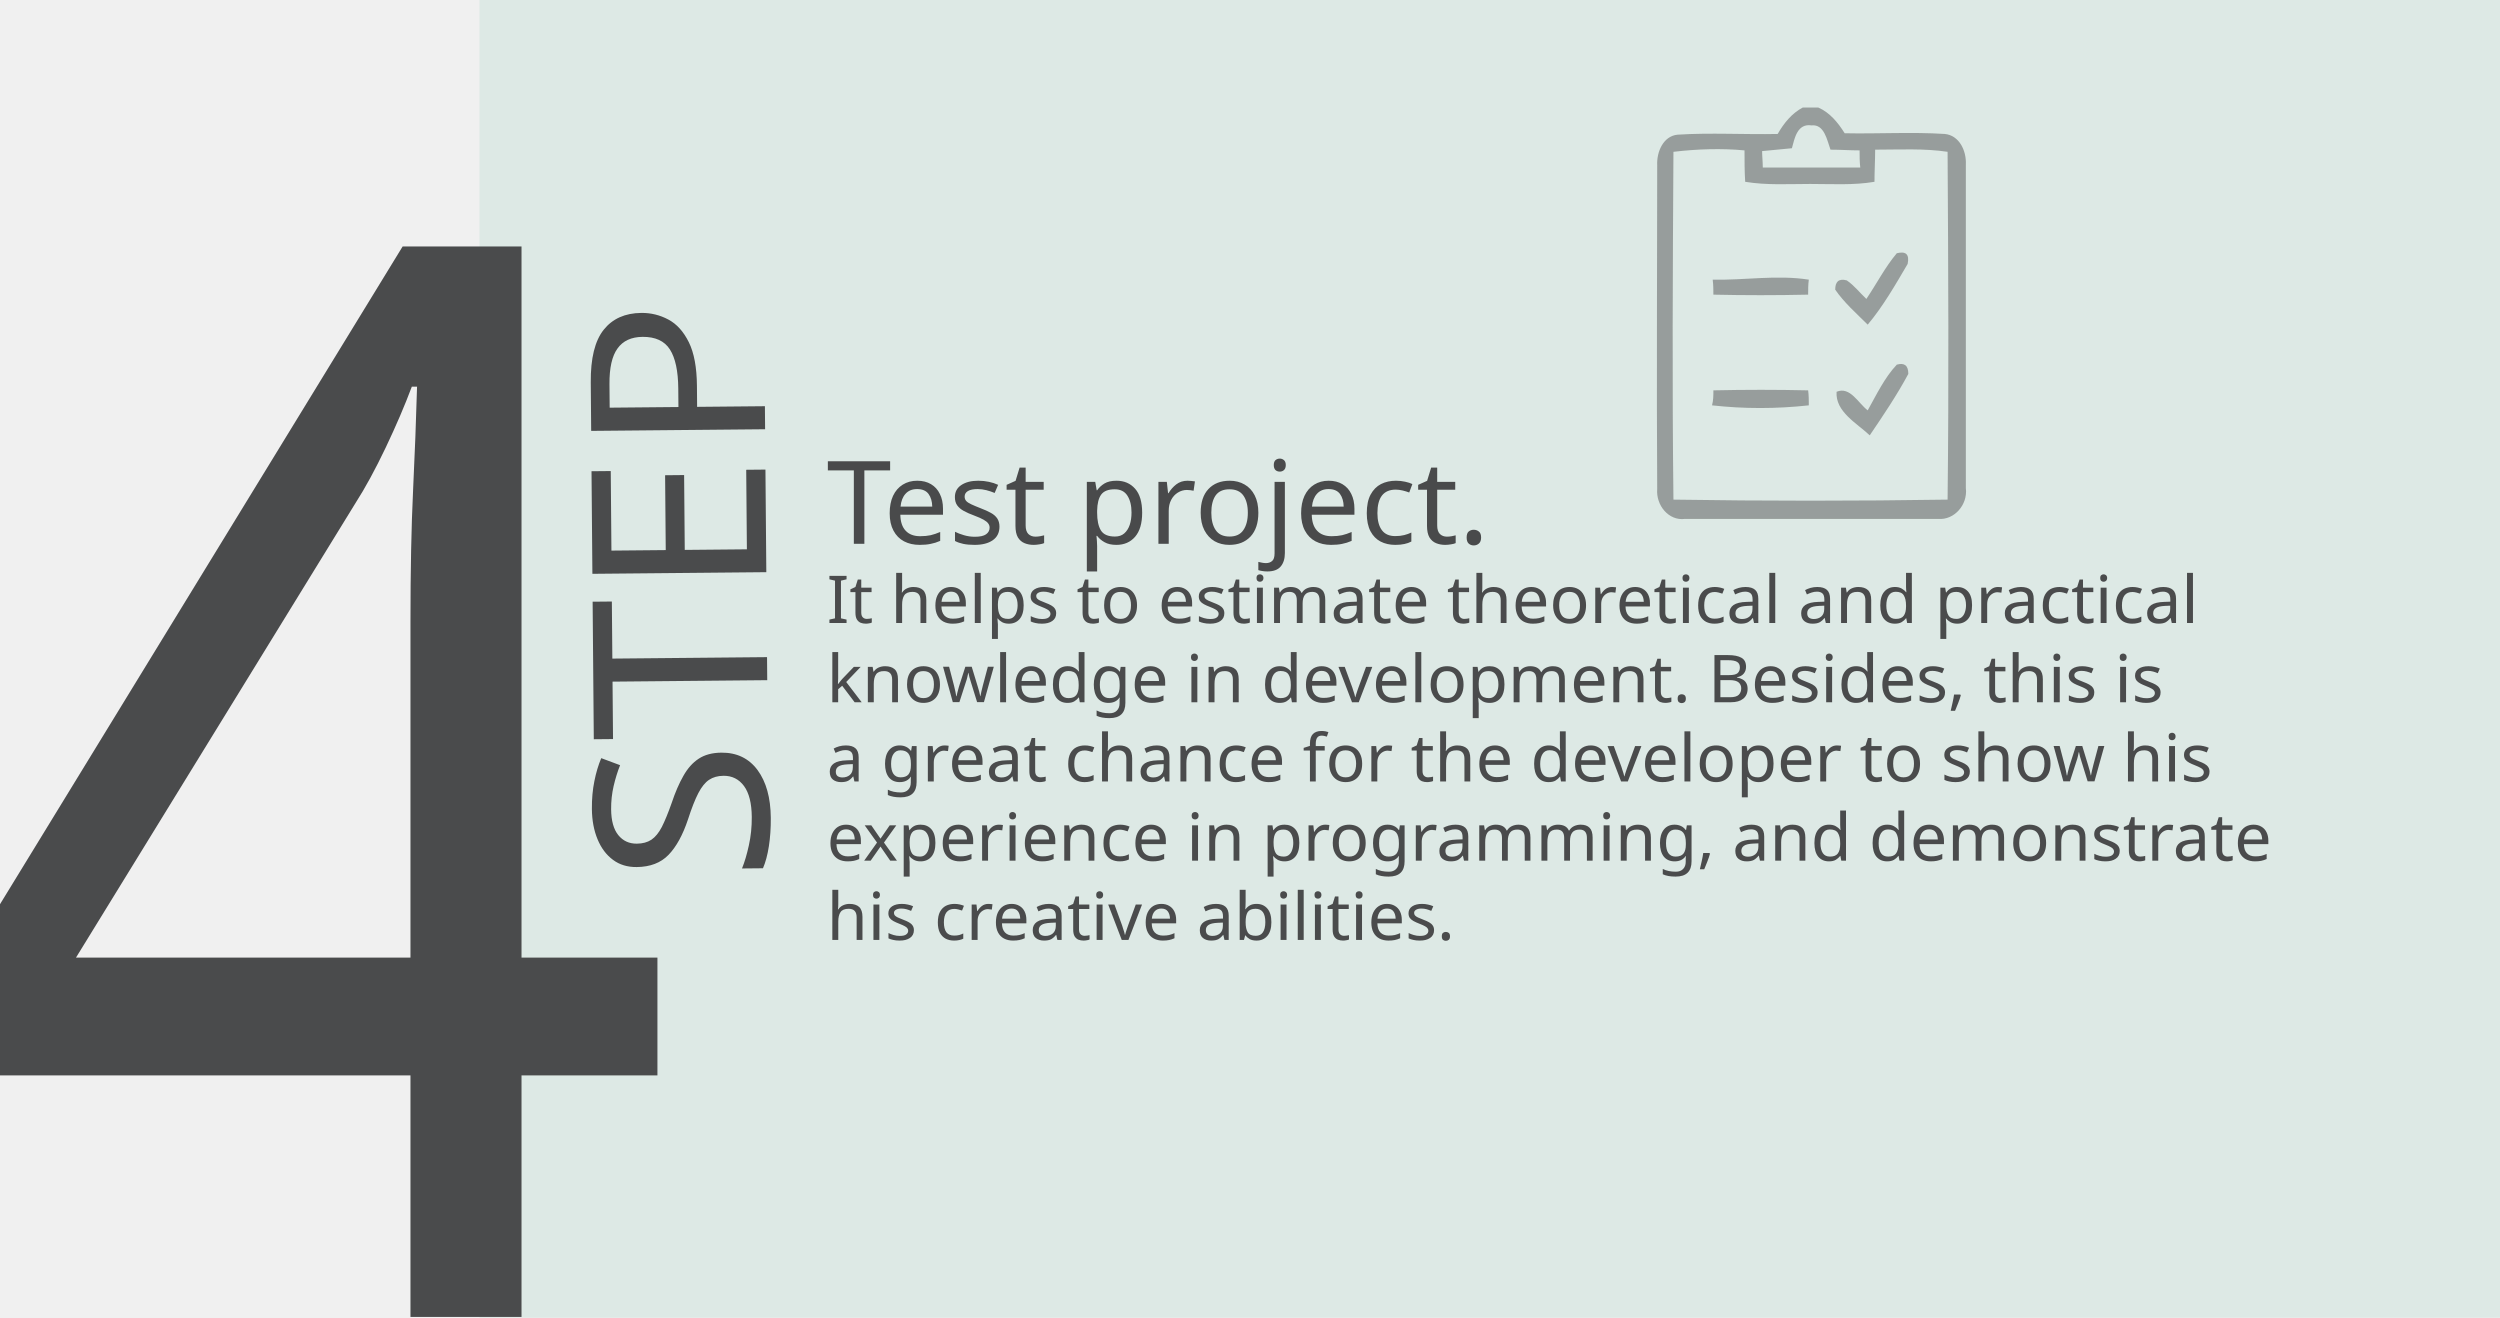
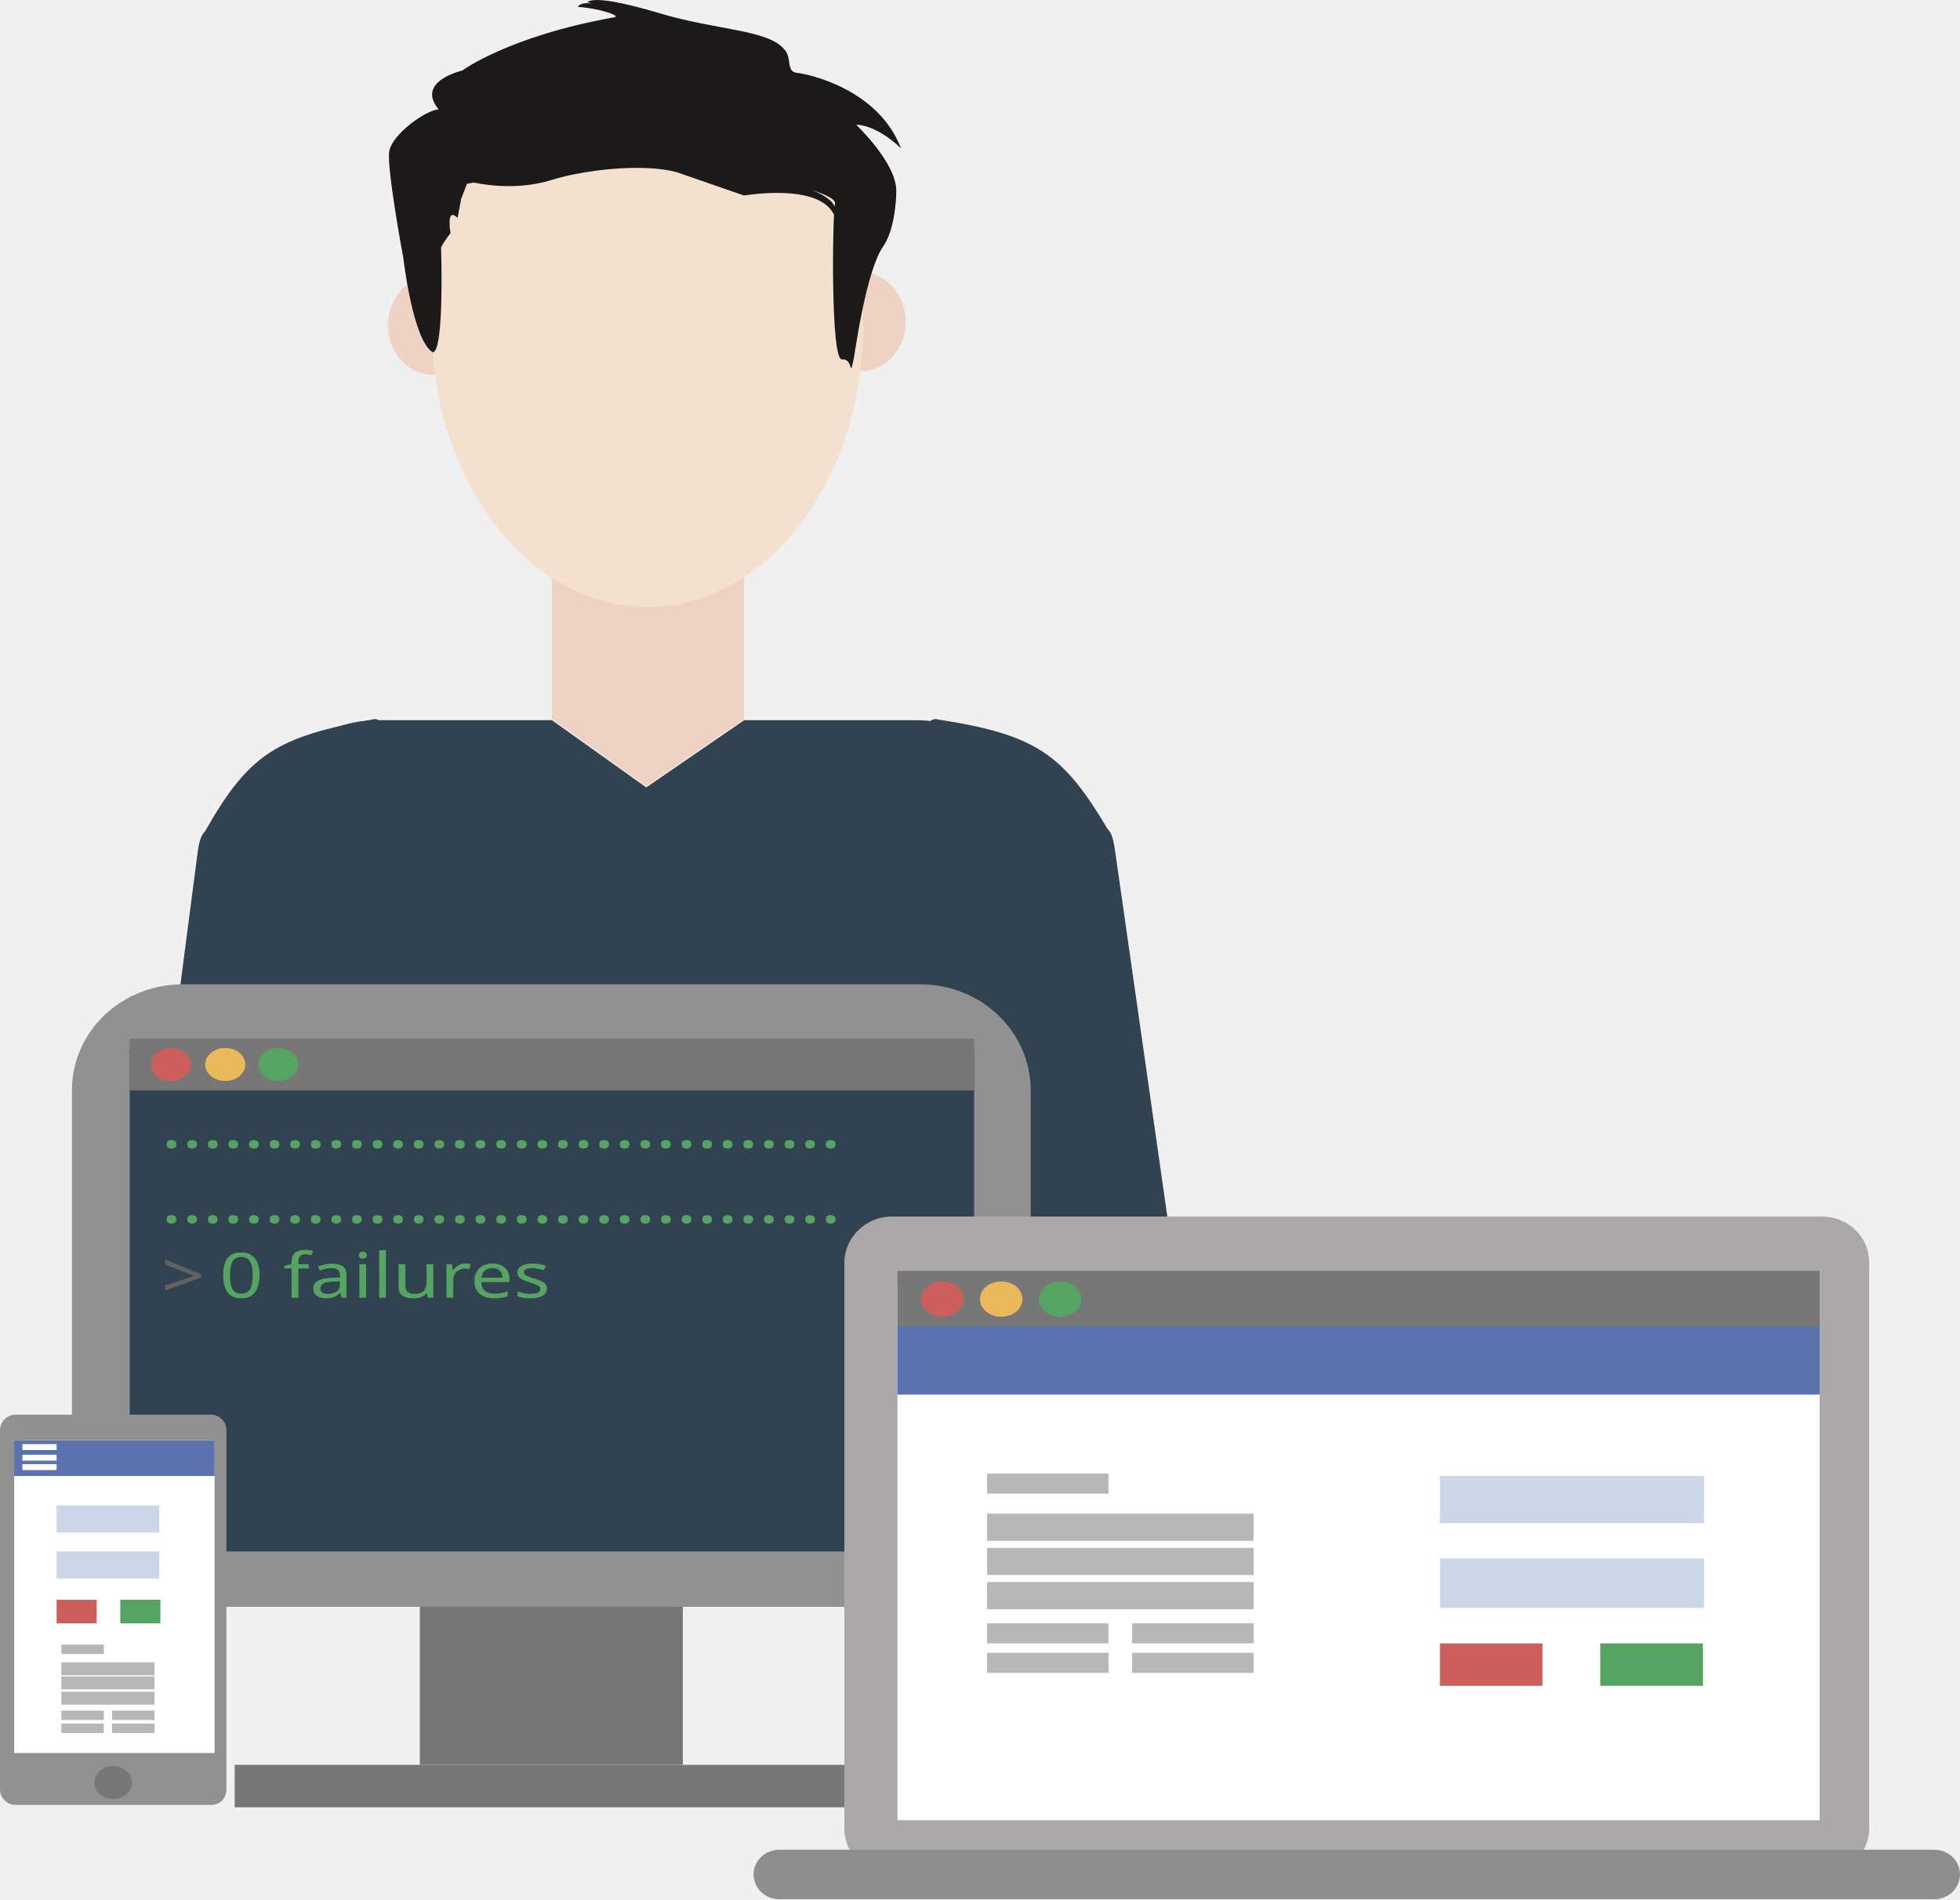
- <svg xmlns="http://www.w3.org/2000/svg" width="373.386" height="196.8" viewBox="0 0 350.049 184.5">
-   <path class="st0" fill="#dde9e5" d="M67.136 0H350.05v184.5H67.136z" />
-   <text y="251.49" x="-445.167" class="st1 st2 st6" transform="matrix(-.00873 -1.02714 .9735 -.0092 -141.047 -331.54)" font-size="35.049" font-family="MyriadPro-Regular" fill="#4a4b4c">STEP</text>
-   <text y="409.174" x="255.868" transform="matrix(1.00367 0 0 .99635 -141.047 -331.54)" font-size="9.278">
-     <tspan class="st9 st10 st11" y="409.174" x="255.868" font-size="16.237" font-family="HelveticaLTStd-Bold" fill="#494a4b">Test project.</tspan>
-     <tspan class="st1 st12 st13" y="420.308" x="255.868" font-family="Helvetica-Normal" fill="#4a4b4c">It helps to estimate theoretical and practical</tspan>
-     <tspan class="st1 st12 st13" y="431.442" x="255.868" font-family="Helvetica-Normal" fill="#4a4b4c">knowledge in development. Besides, this is</tspan>
-     <tspan class="st1 st12 st13" y="442.576" x="255.868" font-family="Helvetica-Normal" fill="#4a4b4c">a great chance for the developer to show his</tspan>
-     <tspan class="st1 st12 st13" y="453.71" x="255.868" font-family="Helvetica-Normal" fill="#4a4b4c">experience in programming, and demonstrate</tspan>
-     <tspan class="st1 st12 st13" y="464.844" x="255.868" font-family="Helvetica-Normal" fill="#4a4b4c">his creative abilities.</tspan>
-   </text>
-   <g class="st16" opacity=".47">
-     <path d="M252.417 15.057h2.18c1.611.7 2.749 2.1 3.696 3.6 4.645.1 9.383-.2 14.028.1 1.99.2 3.032 2.3 2.938 4.3v45.3c.284 2.3-1.612 4.5-3.886 4.3h-35.447c-2.275.3-4.076-1.9-3.886-4.2-.095-15.1 0-30.2 0-45.3-.095-1.9.853-4.1 2.843-4.3 4.644-.3 9.383 0 14.027-.1.853-1.5 1.99-2.9 3.507-3.7m-1.516 5.7l-4.17.4c0 .7.094 1.5.094 2.3h13.648c-.094-.8-.094-1.6-.094-2.4-1.327 0-2.749-.1-4.076-.1-.474-1.3-.853-3.6-2.654-3.4-1.99-.3-2.37 1.8-2.748 3.2m-16.586.5c-.095 16.2-.19 32.5 0 48.7 12.795.2 25.59.2 38.385 0 .19-16.2.094-32.5 0-48.7-3.318-.5-6.73-.3-10.142-.3 0 1.5-.094 3-.094 4.5-2.938.5-5.971.3-9.004.3-3.033 0-6.066.2-9.099-.3-.095-1.5-.095-2.9-.095-4.4-3.222-.3-6.54-.2-9.951.2z" class="st17" fill="#49494a" />
-     <path d="M261.326 41.857c1.422-2.1 2.654-4.5 4.265-6.4 1.232-.3 1.801.1 1.517 1.5-1.706 2.9-3.412 5.9-5.592 8.5-1.611-1.6-3.317-3.1-4.55-4.9 0-1.1.474-1.6 1.612-1.3 1.042.7 1.8 1.7 2.748 2.6zm-21.514-2.7c4.454.1 9.004-.7 13.458 0-.095.7-.095 1.4-.095 2.1-4.454.1-8.909.1-13.269 0 0-.7 0-1.3-.094-2.1zm25.779 11.9c1.043-.3 1.612.1 1.612 1.3-1.612 3-3.507 5.8-5.403 8.6-1.8-1.7-4.833-3.3-4.644-6.1 1.896-.8 3.033 1.6 4.36 2.6 1.232-2.2 2.37-4.6 4.075-6.4zm-25.685 3.6c4.455-.1 8.91-.1 13.27 0 .094.7.094 1.4.094 2.1-4.55.5-9.099.5-13.553 0 .19-.7.19-1.4.19-2.1z" class="st17" fill="#49494a" />
+ <svg xmlns="http://www.w3.org/2000/svg" width="177.28" height="171.822" viewBox="0 0 166.2 161.083">
+   <g transform="translate(-1010.8 -792.517)">
+     <path class="st5" d="M1034.8 907.2l-10.5-.7c-1.1-.1-2-1.1-1.9-2.1l5.2-39.9c.1-.5.2-1.1.6-1.5 3.7-6.5 6-8 14.4-9.5.6.1 1.1.7 1.1 1.2l-7.5 51.4c-.2.6-.7 1.1-1.4 1.1zm63.8-.1l10.5-.8c1.1-.1 2-1.1 1.9-2.1l-5.7-39.9c-.1-.5-.2-1.1-.6-1.5-3.8-6.4-6.1-8-14.6-9.3-.6.1-1.1.7-1 1.3l8.2 51.3c.1.6.6 1 1.3 1z" fill="#314351" />
+     <ellipse class="st6" cx="1047.5" cy="820.1" rx="3.8" ry="4.2" fill="#eed2c4" />
+     <ellipse class="st6" cx="1083.8" cy="819.8" rx="3.8" ry="4.2" fill="#eed2c4" />
+     <path class="st6" fill="#eed2c4" d="M1073.9 836.9v16.6l-8.3 5.7-8-5.7v-16.6z" />
+     <ellipse class="st7" cx="1065.7" cy="820.1" rx="18.3" ry="23.9" fill="#f3e0cf" />
+     <path class="st8" d="M1068.7 807.3c-2.5-1-8-.5-11.2.5-3.2 1-6.5.2-6.5.2l-.6.1-.5 1.3-.3 1.6s.2-.8 0 0c-1-1-.6 1.3-.6 1.3s-.5.6-.8 1.2c-.5-.8 0 0 0 0s.3 8.8-.7 8.9c-1.7-1-2.5-8-2.5-8s-1.4-7.5-1.2-9c.2-1.5 3.2-3.6 4.2-3.6-2-2.4 2-3.3 2-3.3s3.9-2.9 12.8-4.5c.9-.1-1.3-.8-3-.9.6-1 4.6.7 4.6.7s-2-.6-3.8-1.1c.6-.5 3.3.1 6 .9 4.9 1.5 9.3 1.4 10.7 3.1.7.7.1 1.9 1.1 2 1 .1 6.9 1.4 8.8 6.4-2.2-2.1-3.8-2-3.8-2s3.5 3.3 3.4 5.7c0 .9-.2 3.3-1.1 4.6-1.4 2-2.3 8.3-2.5 9.5-.4 1.9 0 0-1 .1s-.8-12.4-.6-13.2c.3-1.1-8.3-2.7-8.3-2.7s9.4 1.3 8.2 3.6c-1.3-2.7-7.6-1.6-7.6-1.6" fill="#1c1a18" />
+     <path class="st5" d="M1098.3 922H1033v-58.9c0-5.3 4.4-9.5 9.8-9.5h14.8l8 5.7 8.3-5.7h14.6c5.4 0 9.8 4.3 9.8 9.5V922z" fill="#314351" />
  </g>
-   <text transform="matrix(.93616 0 0 1.0682 -141.047 -331.54)" y="482.992" x="141.123" style="line-height:125%" font-weight="400" font-size="31.268" font-family="sans-serif" letter-spacing="0" word-spacing="0" fill="#4a4b4c">
-     <tspan y="482.992" x="141.123" font-size="195.426">4</tspan>
-   </text>
+   <path class="st51" fill="#777" d="M35.6 122.783h22.3v26.9H35.6z" />
+   <path class="st52" d="M78 136.283H15.5c-5.2 0-9.4-4-9.4-9v-34.8c0-5 4.2-9 9.4-9H78c5.2 0 9.4 4 9.4 9v34.8c0 4.9-4.2 9-9.4 9z" fill="#919191" />
+   <path class="st5" fill="#314351" d="M11 89.083h71.6v42.5H11z" />
+   <path class="st51" fill="#777" d="M11 88.083h71.6v4.4H11z" />
+   <g transform="translate(-1010.8 -792.517)">
+     <ellipse class="st53" cx="1025.3" cy="882.8" rx="1.7" ry="1.4" fill="#cc5f5c" />
+     <ellipse class="st54" cx="1029.9" cy="882.8" rx="1.7" ry="1.4" fill="#e9b95a" />
+     <ellipse class="st55" cx="1034.4" cy="882.8" rx="1.7" ry="1.4" fill="#55a462" />
+   </g>
+   <text transform="matrix(1.2259 0 0 1 13.675 97.337)" class="st55 st56 st57" font-size="5.315" font-family="HelveticaRounded-Bold" fill="#55a462">.................................</text>
+   <text transform="matrix(1.2259 0 0 1 13.675 103.702)" class="st55 st56 st57" font-size="5.315" font-family="HelveticaRounded-Bold" fill="#55a462">.................................</text>
+   <text transform="matrix(1.2259 0 0 1 13.675 110.067)" class="st58 st59 st57" font-size="5.315" font-family="Helvetica-Condensed-Bold" fill="#61625e">&gt;</text>
+   <text transform="matrix(1.2259 0 0 1 18.599 110.067)" class="st55 st59 st57" font-size="5.315" font-family="Helvetica-Condensed-Bold" fill="#55a462">0 failures</text>
+   <path class="st51" fill="#777" d="M19.9 149.683h53v3.6h-53z" />
+   <path class="st10" d="M154.5 158.983H75.6c-2.2 0-4-1.7-4-3.9v-48c0-2.1 1.8-3.9 4-3.9h78.9c2.2 0 4 1.7 4 3.9v48c0 2.1-1.8 3.9-4 3.9z" fill="#aaa8a9" />
+   <path class="st9" d="M164 161.083H66.1c-1.3 0-2.2-1-2.2-2.1 0-1.2 1-2.1 2.2-2.1H164c1.3 0 2.2 1 2.2 2.1s-.9 2.1-2.2 2.1z" fill="#8e8e8e" />
+   <path class="st2" fill="#fff" d="M76.1 108.883h78.2v45.5H76.1z" />
+   <path class="st51" fill="#777" d="M76.1 107.783h78.2v4.7H76.1z" />
+   <g transform="translate(-1010.8 -792.517)">
+     <ellipse class="st53" cx="1090.7" cy="902.7" rx="1.8" ry="1.5" fill="#cc5f5c" />
+     <ellipse class="st54" cx="1095.7" cy="902.7" rx="1.8" ry="1.5" fill="#e9b95a" />
+     <ellipse class="st55" cx="1100.7" cy="902.7" rx="1.8" ry="1.5" fill="#55a462" />
+   </g>
+   <path class="st60" fill="#5a73af" d="M76.1 112.483h78.2v5.8H76.1z" />
+   <path class="st61" fill="#b7b7b8" d="M83.7 134.183h22.6v2.3H83.7zm0-2.9h22.6v2.3H83.7zm0-2.9h22.6v2.3H83.7zm0 9.3H94v1.7H83.7zm0-12.7H94v1.7H83.7zm0 15.2H94v1.7H83.7zm12.3-2.5h10.3v1.7H96zm0 2.5h10.3v1.7H96z" />
+   <path class="st62" fill="#ccd6e6" d="M122.1 125.183h22.4v4h-22.4zm0 7h22.4v4.2h-22.4z" />
+   <path class="st53" fill="#cc5f5c" d="M122.1 139.383h8.7v3.6h-8.7z" />
+   <path class="st55" fill="#55a462" d="M135.7 139.383h8.7v3.6h-8.7z" />
+   <g transform="translate(-1010.8 -792.517)">
+     <path class="st52" d="M1028.7 945.6h-16.6c-.7 0-1.3-.6-1.3-1.3v-30.5c0-.7.6-1.3 1.3-1.3h16.6c.7 0 1.3.6 1.3 1.3v30.5c0 .7-.5 1.3-1.3 1.3z" fill="#919191" />
+     <path class="st2" fill="#fff" d="M1012 914.7h17v26.5h-17z" />
+     <ellipse class="st51" cx="1020.4" cy="943.7" rx="1.6" ry="1.4" fill="#777" />
+     <path class="st60" fill="#5a73af" d="M1012 914.7h17v3h-17z" />
+     <path class="st62" fill="#ccd6e6" d="M1015.6 920.2h8.7v2.3h-8.7zm0 3.9h8.7v2.3h-8.7z" />
+     <path class="st53" fill="#cc5f5c" d="M1015.6 928.2h3.4v2h-3.4z" />
+     <path class="st55" fill="#55a462" d="M1021 928.2h3.4v2h-3.4z" />
+     <path class="st61" fill="#b7b7b8" d="M1016 936h7.9v1.1h-7.9zm0-1.3h7.9v1.1h-7.9zm0-1.2h7.9v1.1h-7.9zm0 4.1h3.6v.8h-3.6zm0-5.6h3.6v.8h-3.6zm0 6.7h3.6v.8h-3.6zm4.3-1.1h3.6v.8h-3.6zm0 1.1h3.6v.8h-3.6z" />
+     <path class="st2" fill="#fff" d="M1012.7 915h2.9v.5h-2.9zm0 .9h2.9v.5h-2.9zm0 .8h2.9v.5h-2.9z" />
+   </g>
</svg>
